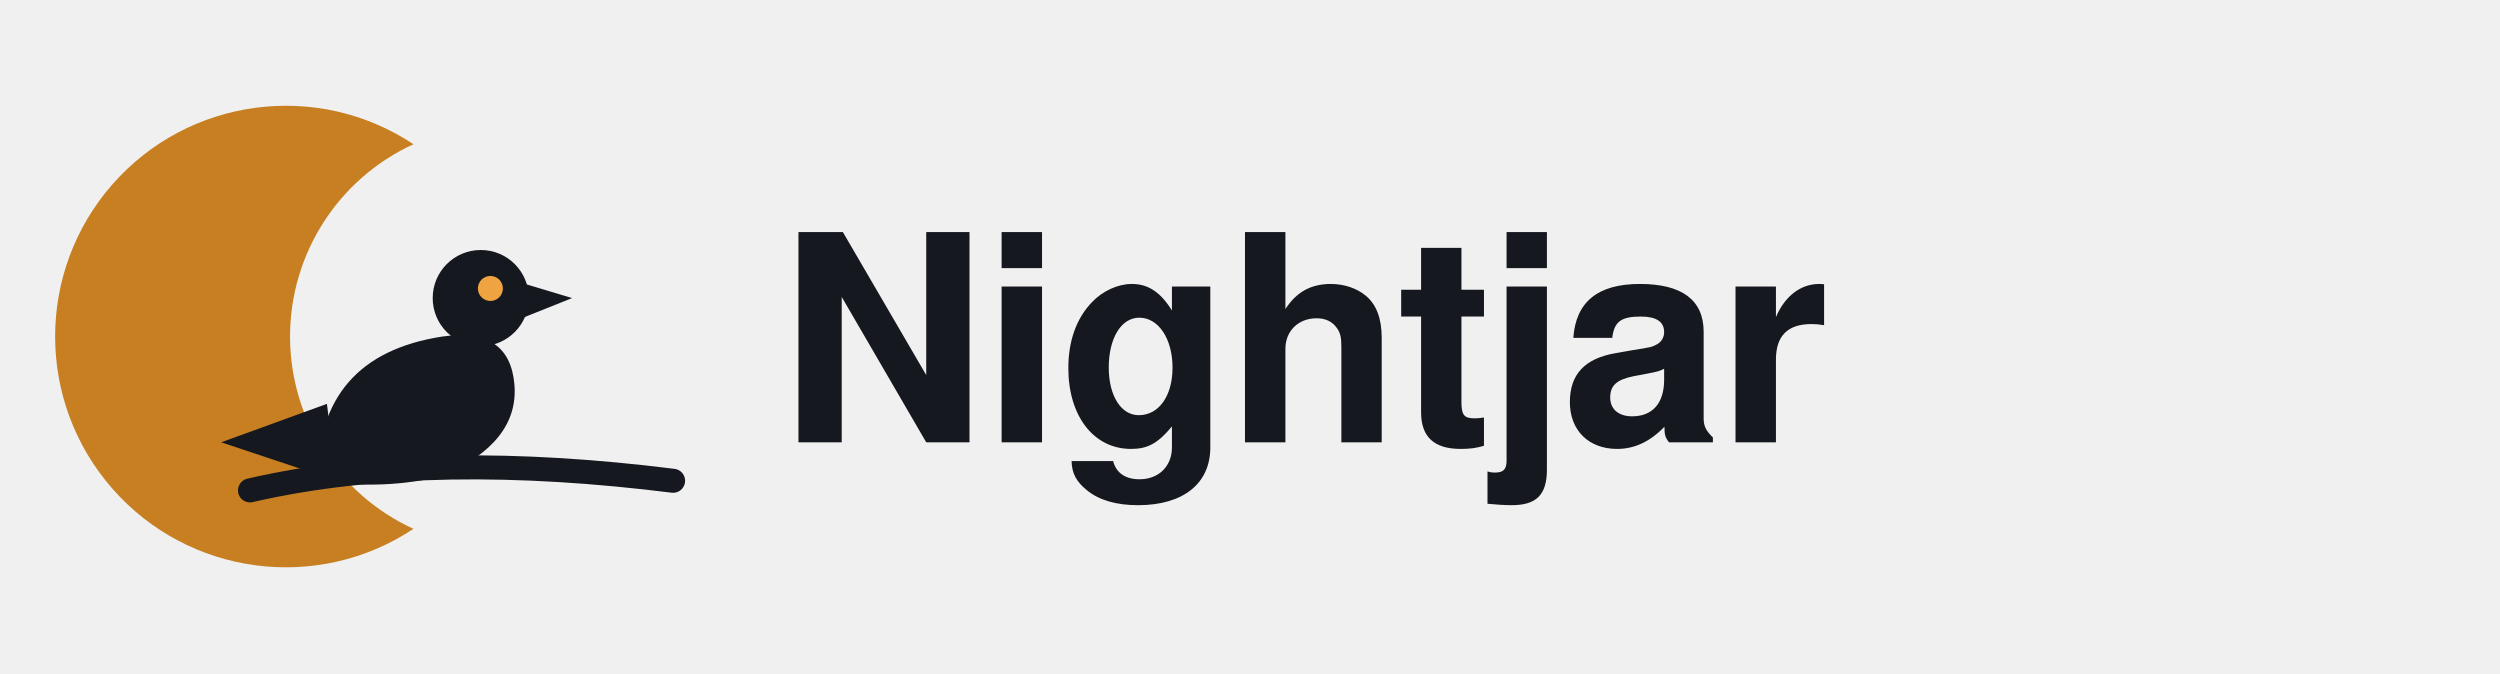
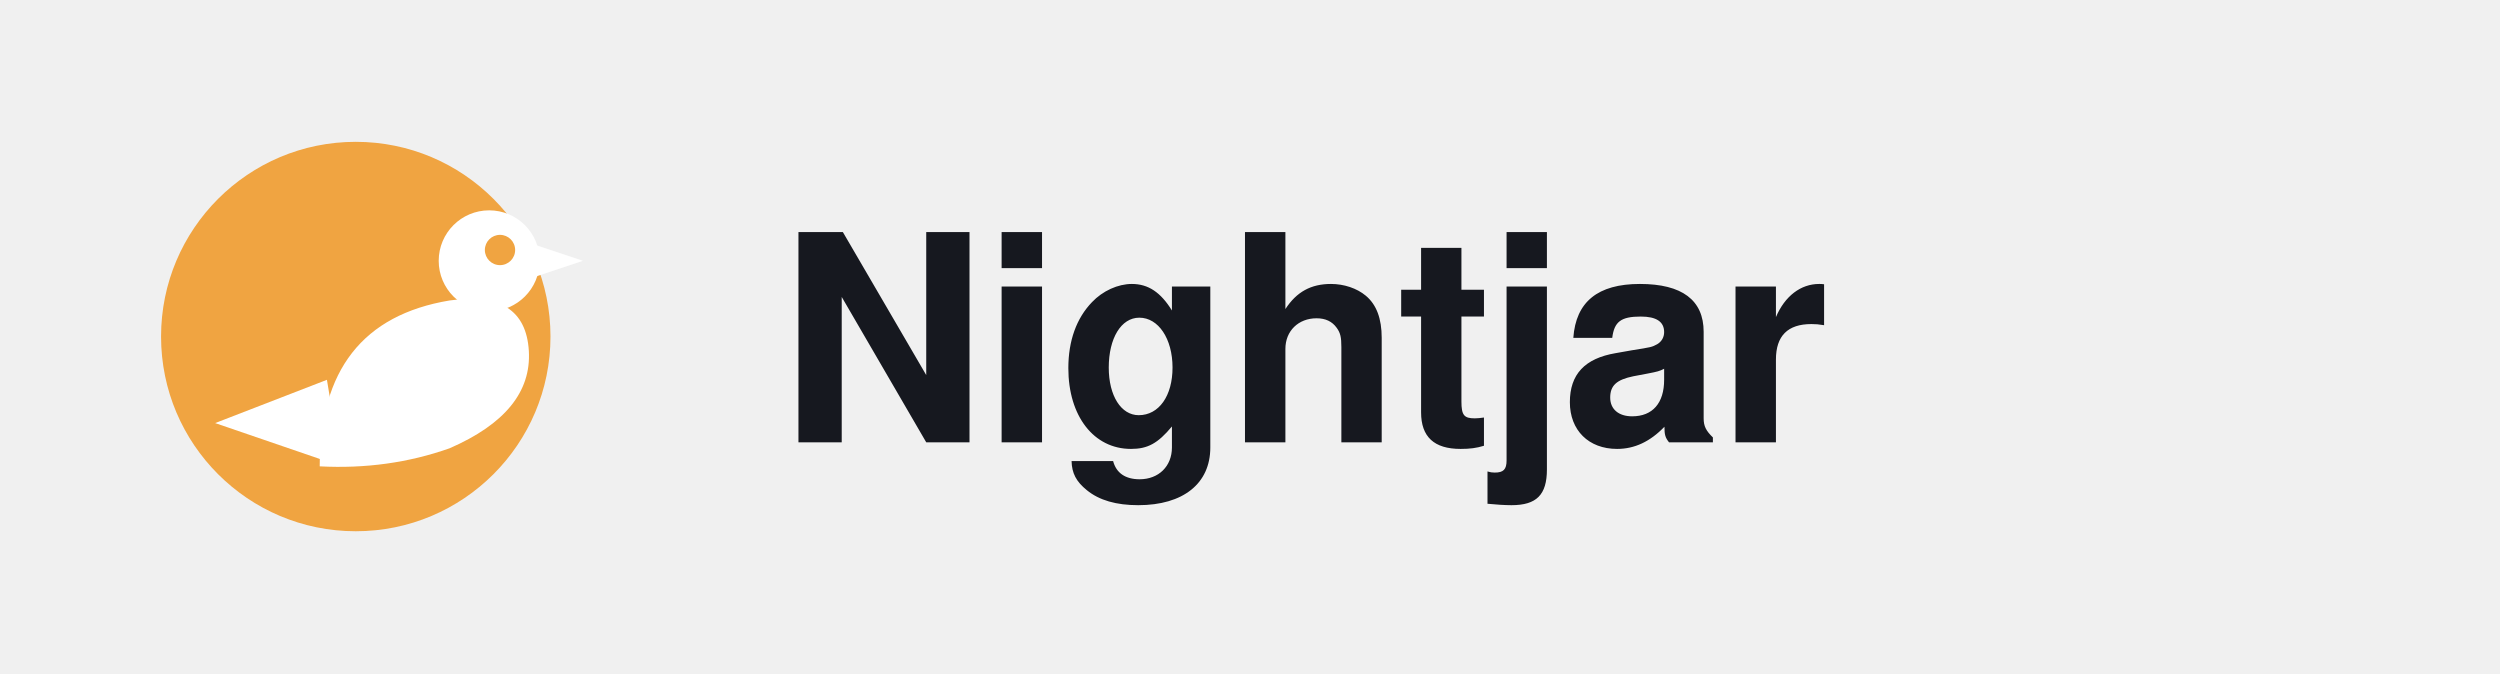
<svg xmlns="http://www.w3.org/2000/svg" viewBox="0 0 520 140" role="img" aria-label="Nightjar">
-   <path d="M86 30 A48 48 0 1 0 86 110 A44 44 0 0 1 86 30 Z" fill="#c77f22" />
-   <path d="M52 102 C 78 96, 108 96, 140 100" stroke="#16181f" stroke-width="5" stroke-linecap="round" fill="none" />
-   <g fill="#16181f">
-     <path d="M70 100 L46 92 L68 84 Z" />
-     <path d="M66 100 Q66 74 92 70 Q106 68 107 80 Q108 92 92 99 Q80 102 66 100 Z" />
-     <circle cx="100" cy="62" r="10" />
-     <path d="M109 59 L119 62 L109 66 Z" />
+   <g transform="translate(26,22) scale(1.5)">
+     <circle cx="32" cy="32" r="27" fill="#f0a441" />
+     <g fill="#ffffff">
+       <path d="M30 50 L12.5 44 L28 38 Z" />
+       <path d="M27 50 Q27 30 45 27 Q55.5 25.5 56 34 Q56.5 42.5 45 47.5 Q36.5 50.5 27 50 Z" />
+       <circle cx="50.5" cy="21.5" r="7" />
+       <path d="M56 19 L63.5 21.5 L56 24 Z" />
+     </g>
+     <circle cx="52" cy="20" r="2.1" fill="#f0a441" />
  </g>
-   <circle cx="102" cy="60" r="2.6" fill="#f0a441" />
  <text x="162" y="92" font-family="ui-sans-serif, -apple-system, 'Segoe UI', Helvetica, Arial, sans-serif" font-size="60" font-weight="600" letter-spacing="-1" fill="#16181f">Nightjar</text>
</svg>
